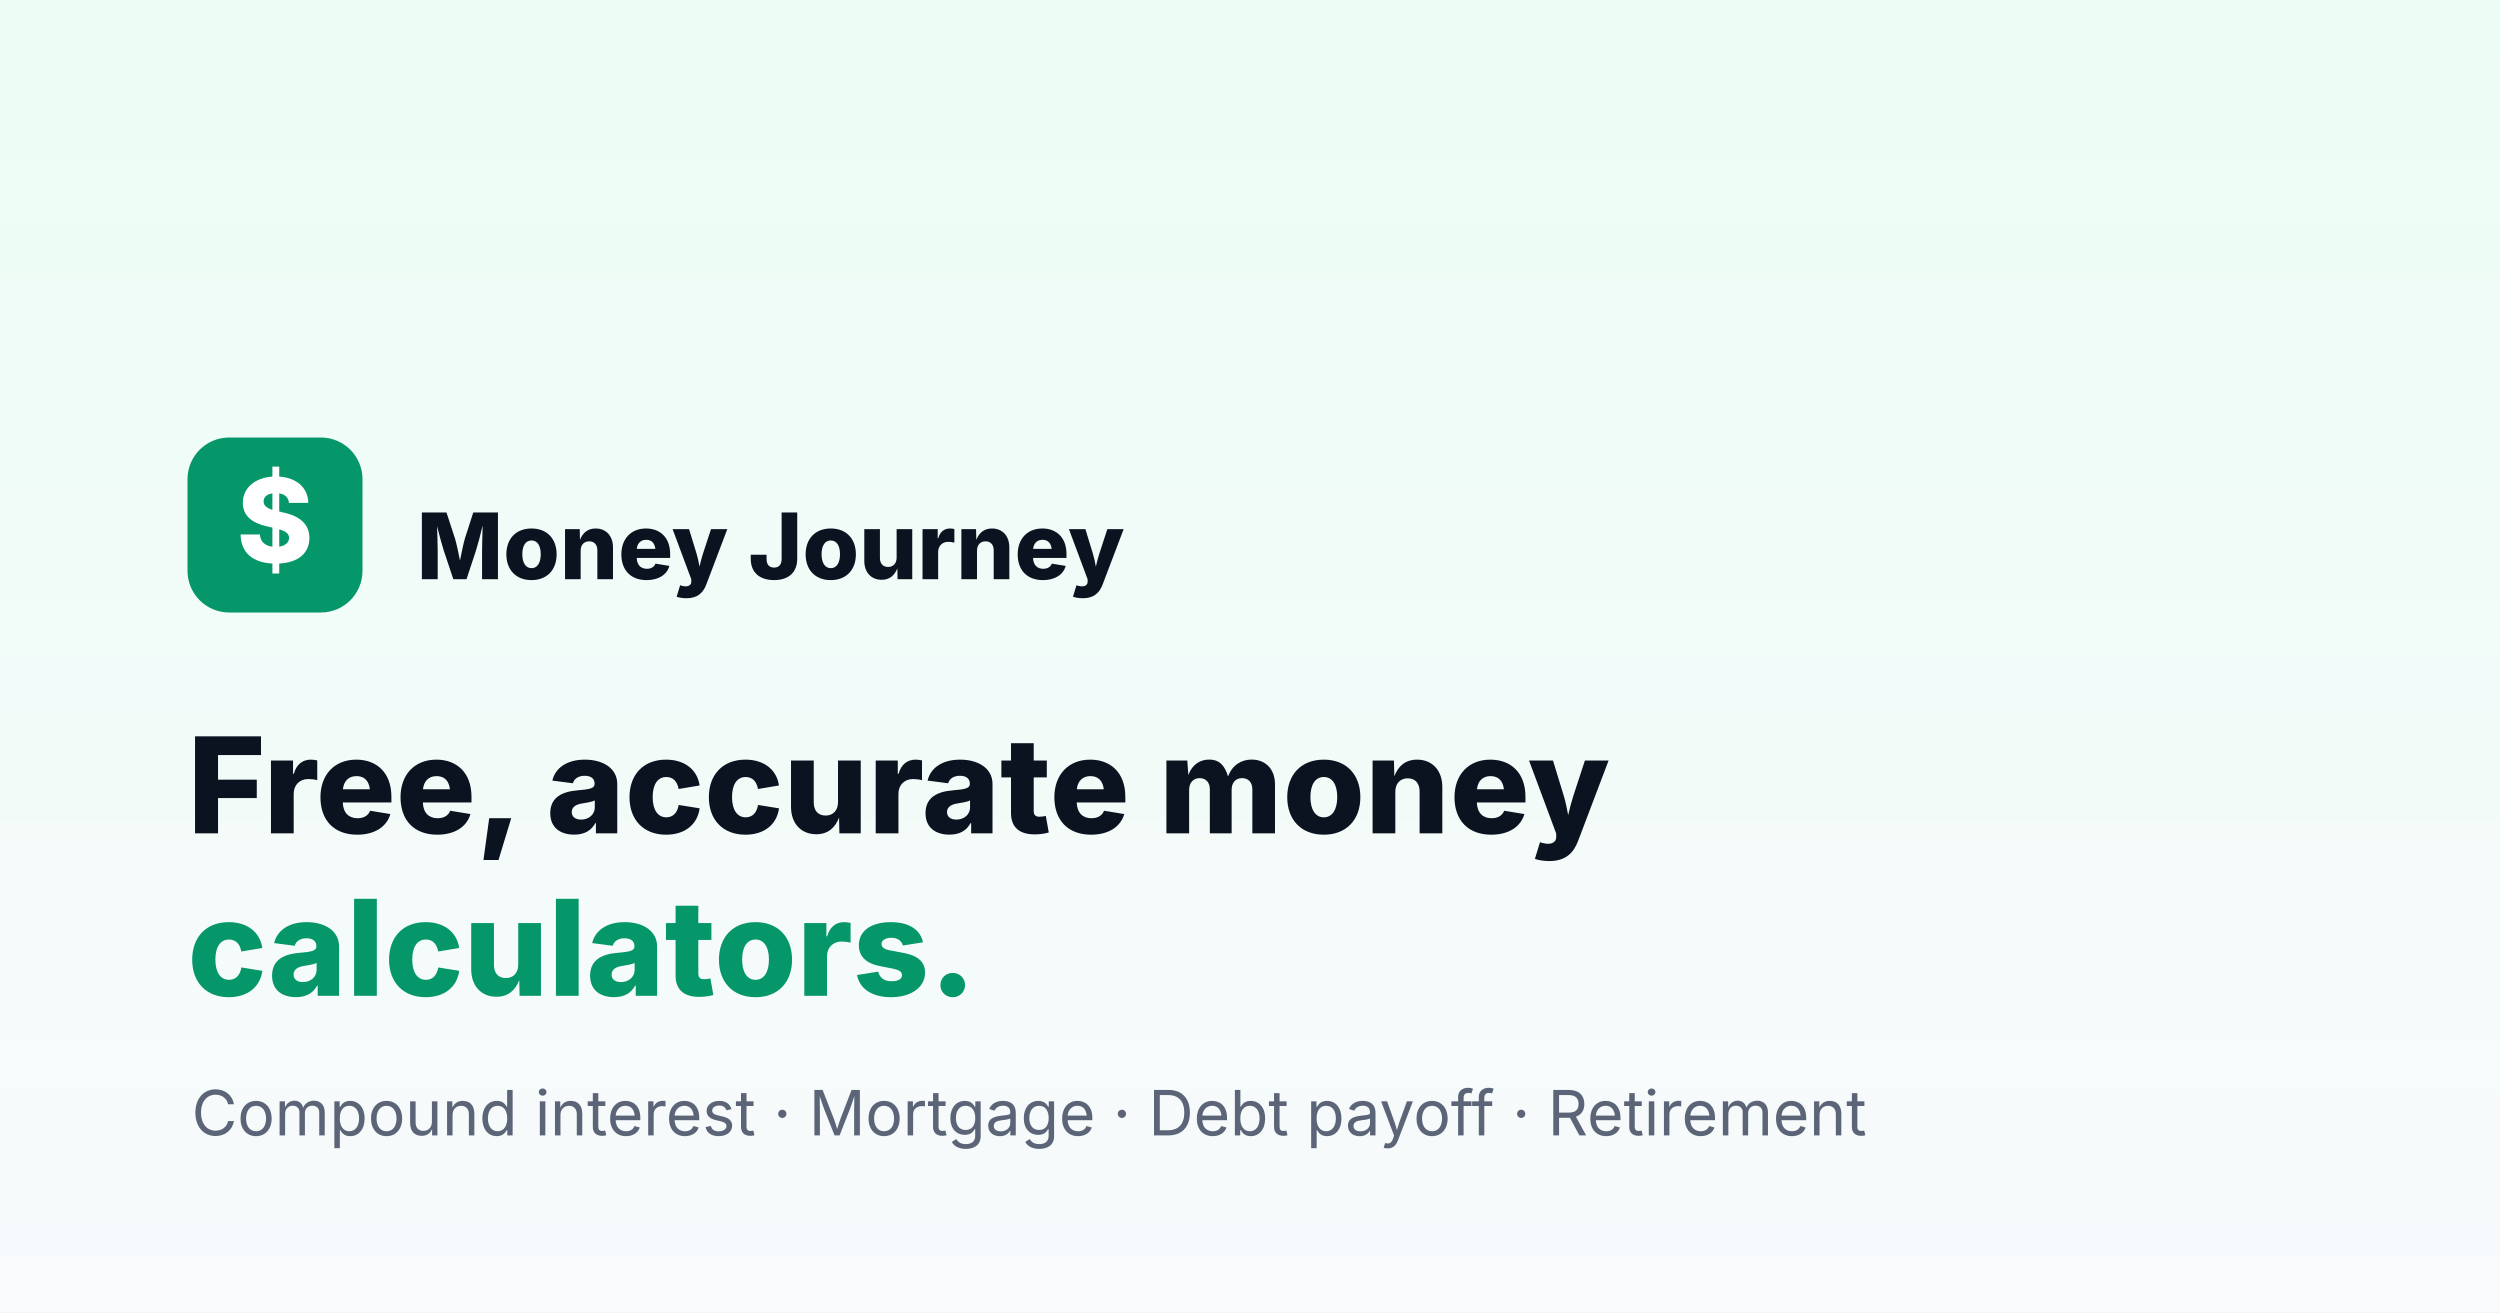
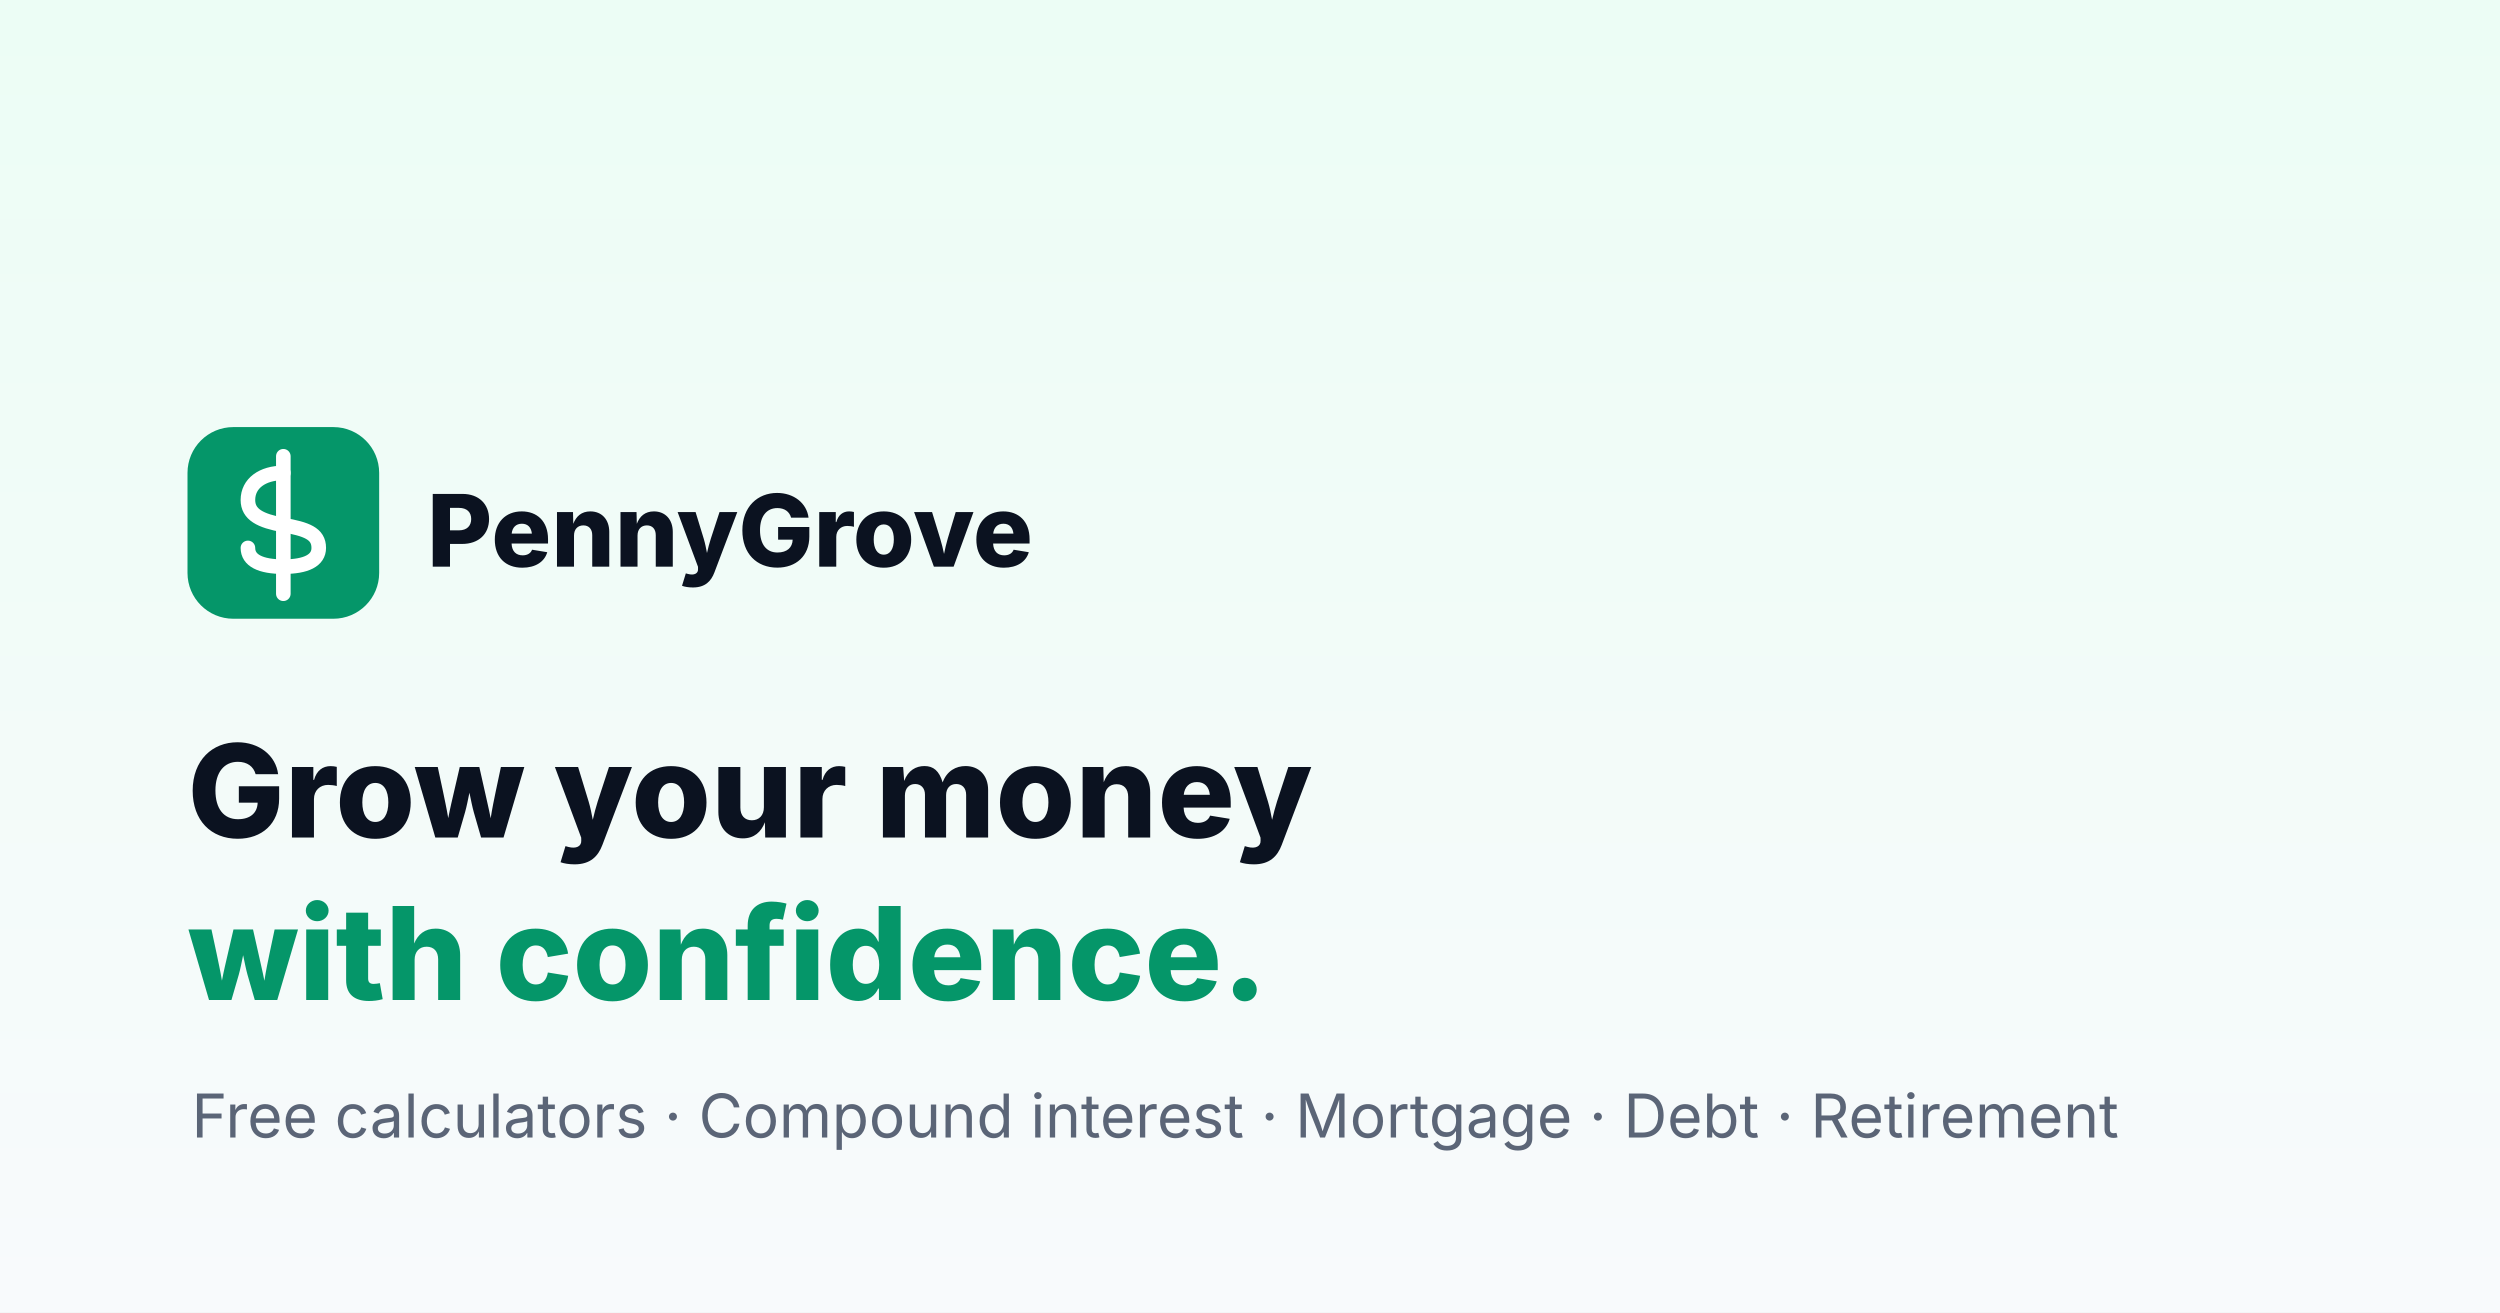
<svg xmlns="http://www.w3.org/2000/svg" viewBox="0 0 1200 630">
  <defs>
    <linearGradient id="bg" x1="0" y1="0" x2="0" y2="1">
      <stop offset="0" stop-color="#ecfdf5" />
      <stop offset="1" stop-color="#f8fafc" />
    </linearGradient>
  </defs>
  <rect width="1200" height="630" fill="url(#bg)" />
-   <g transform="translate(90,210)">
-     <rect width="84" height="84" rx="20" fill="#059669" />
-     <text x="42" y="60" font-family="Inter,Arial,sans-serif" font-size="56" font-weight="800" fill="#fff" text-anchor="middle">$</text>
+   <g transform="translate(90,205)">
+     <rect width="92" height="92" rx="22" fill="#059669" />
+     <path d="M46 22c-10 0-17 5-17 13 0 7 6 10 17 12s17 4 17 11c0 6-6 9-17 9s-17-3-17-9" fill="none" stroke="#fff" stroke-width="7" stroke-linecap="round" />
+     <line x1="46" y1="14" x2="46" y2="80" stroke="#fff" stroke-width="7" stroke-linecap="round" />
  </g>
-   <text x="200" y="278" font-family="Inter,Arial,sans-serif" font-size="44" font-weight="800" fill="#0b1220">Money Journey</text>
-   <text x="90" y="400" font-family="Inter,Arial,sans-serif" font-size="64" font-weight="800" fill="#0b1220">Free, accurate money</text>
-   <text x="90" y="478" font-family="Inter,Arial,sans-serif" font-size="64" font-weight="800" fill="#059669">calculators.</text>
-   <text x="92" y="545" font-family="Inter,Arial,sans-serif" font-size="30" fill="#5b6577">Compound interest · Mortgage · Debt payoff · Retirement</text>
+   <text x="205" y="272" font-family="Inter,Arial,sans-serif" font-size="48" font-weight="800" fill="#0b1220">PennyGrove</text>
+   <text x="90" y="402" font-family="Inter,Arial,sans-serif" font-size="62" font-weight="800" fill="#0b1220">Grow your money</text>
+   <text x="90" y="480" font-family="Inter,Arial,sans-serif" font-size="62" font-weight="800" fill="#059669">with confidence.</text>
+   <text x="92" y="546" font-family="Inter,Arial,sans-serif" font-size="29" fill="#5b6577">Free calculators · Compound interest · Mortgage · Debt · Retirement</text>
</svg>
